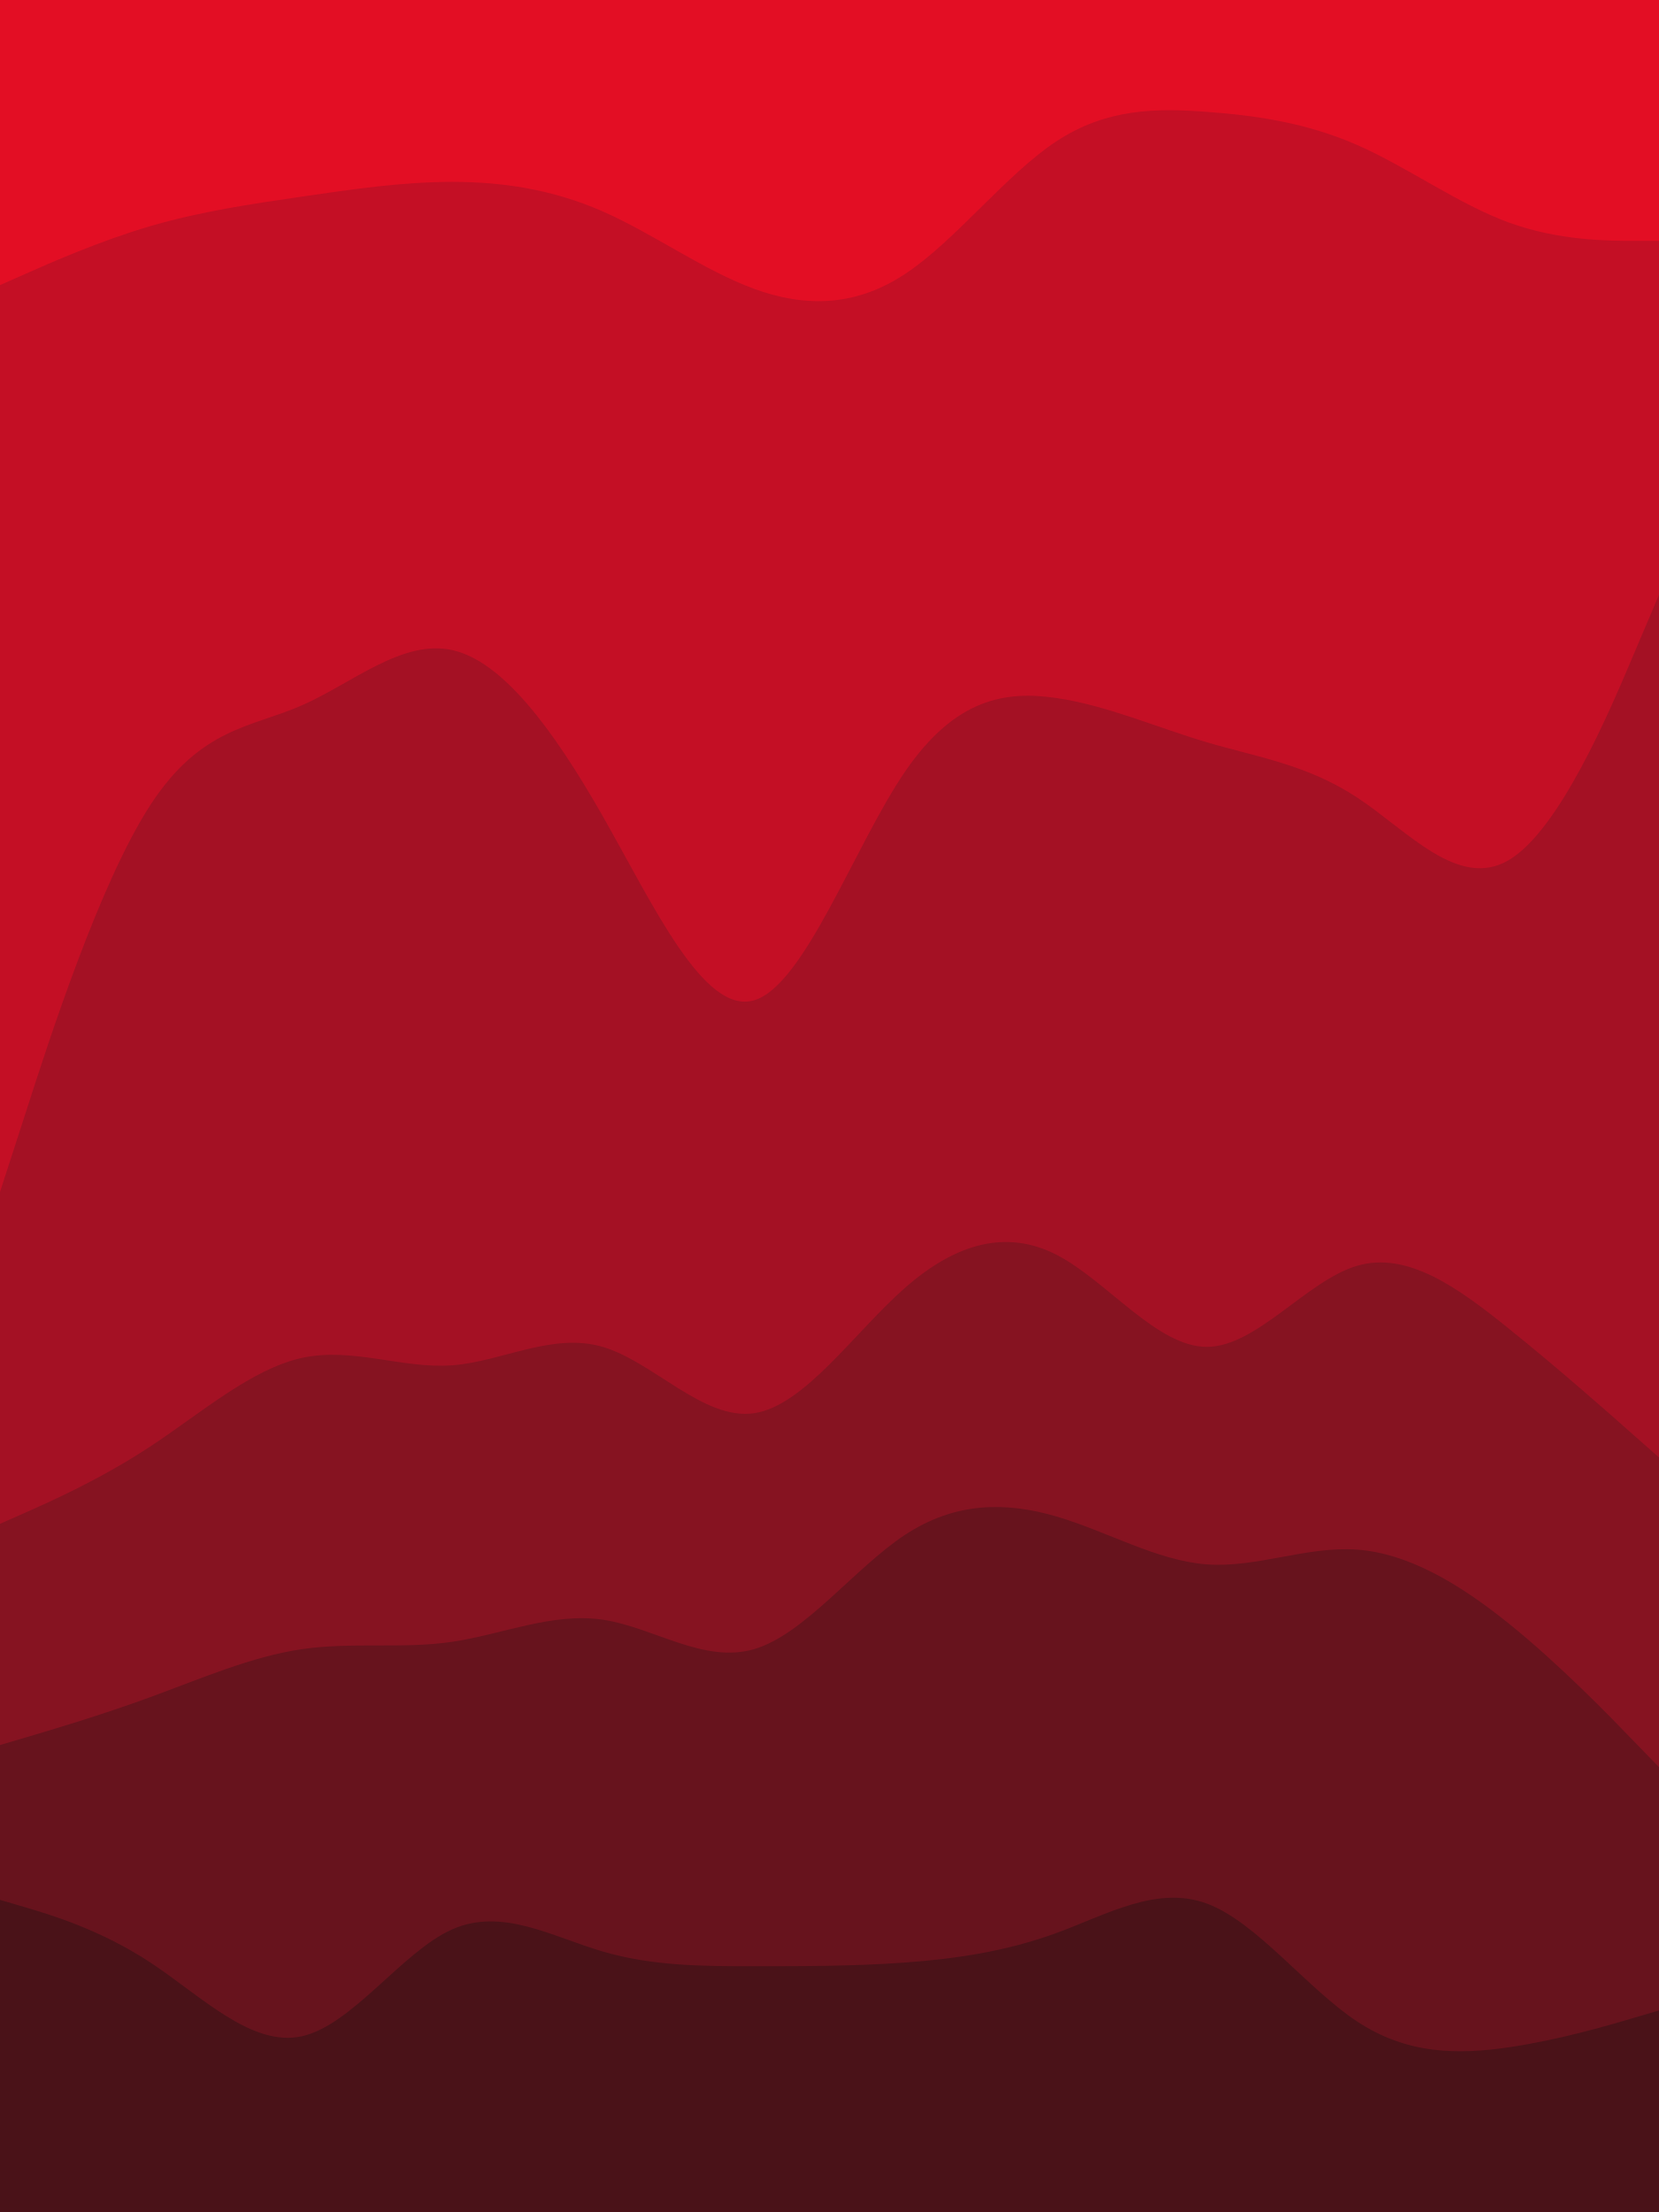
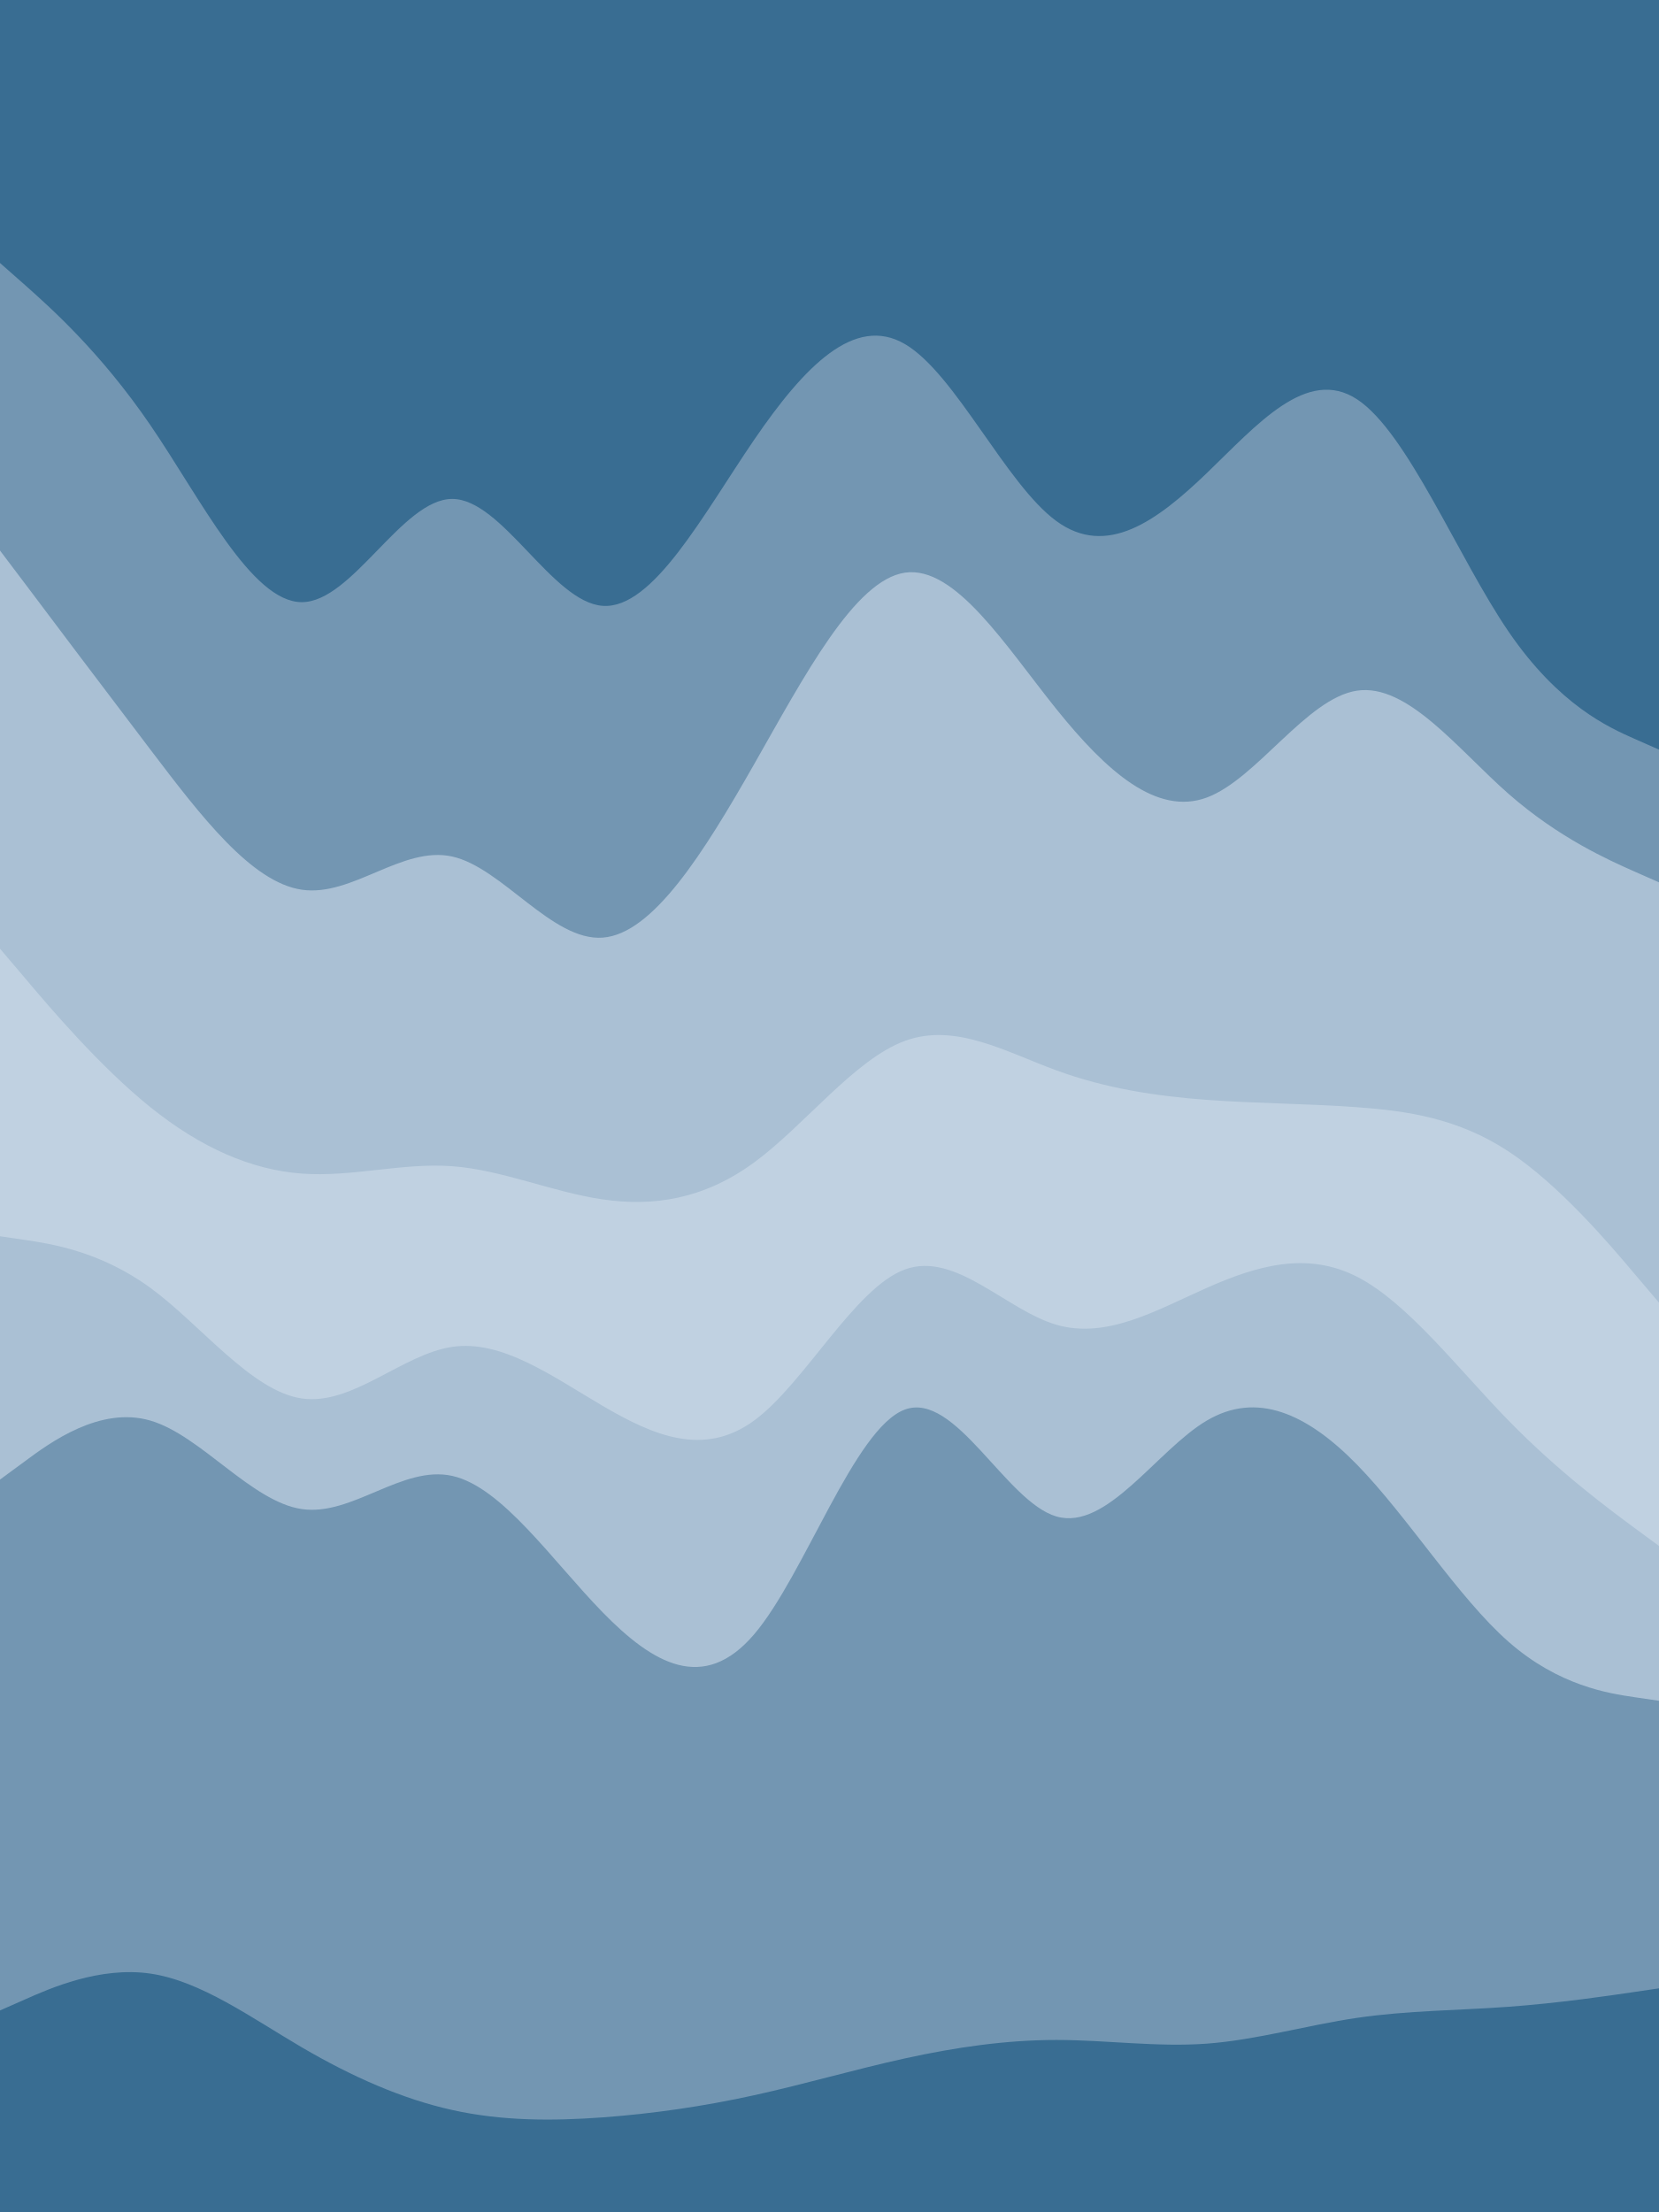
<svg xmlns="http://www.w3.org/2000/svg" id="visual" viewBox="0 0 675 900" width="675" height="900" version="1.1">
-   <path d="M0 118L10.2 113.5C20.3 109 40.7 100 61.2 94C81.7 88 102.3 85 122.8 82C143.3 79 163.7 76 184 76C204.3 76 224.7 79 245.2 88C265.7 97 286.3 112 306.8 119.5C327.3 127 347.7 127 368.2 113.5C388.7 100 409.3 73 429.8 59.5C450.3 46 470.7 46 491 47.5C511.3 49 531.7 52 552.2 61C572.7 70 593.3 85 613.8 92.5C634.3 100 654.7 100 664.8 100L675 100L675 0L664.8 0C654.7 0 634.3 0 613.8 0C593.3 0 572.7 0 552.2 0C531.7 0 511.3 0 491 0C470.7 0 450.3 0 429.8 0C409.3 0 388.7 0 368.2 0C347.7 0 327.3 0 306.8 0C286.3 0 265.7 0 245.2 0C224.7 0 204.3 0 184 0C163.7 0 143.3 0 122.8 0C102.3 0 81.7 0 61.2 0C40.7 0 20.3 0 10.2 0L0 0Z" fill="#e30e24" />
-   <path d="M0 487L10.2 455.5C20.3 424 40.7 361 61.2 329.5C81.7 298 102.3 298 122.8 289C143.3 280 163.7 262 184 266.5C204.3 271 224.7 298 245.2 334C265.7 370 286.3 415 306.8 409C327.3 403 347.7 346 368.2 316C388.7 286 409.3 283 429.8 286C450.3 289 470.7 298 491 304C511.3 310 531.7 313 552.2 326.5C572.7 340 593.3 364 613.8 352C634.3 340 654.7 292 664.8 268L675 244L675 98L664.8 98C654.7 98 634.3 98 613.8 90.5C593.3 83 572.7 68 552.2 59C531.7 50 511.3 47 491 45.5C470.7 44 450.3 44 429.8 57.5C409.3 71 388.7 98 368.2 111.5C347.7 125 327.3 125 306.8 117.5C286.3 110 265.7 95 245.2 86C224.7 77 204.3 74 184 74C163.7 74 143.3 77 122.8 80C102.3 83 81.7 86 61.2 92C40.7 98 20.3 107 10.2 111.5L0 116Z" fill="#c40f25" />
-   <path d="M0 622L10.2 617.5C20.3 613 40.7 604 61.2 590.5C81.7 577 102.3 559 122.8 554.5C143.3 550 163.7 559 184 557.5C204.3 556 224.7 544 245.2 550C265.7 556 286.3 580 306.8 577C327.3 574 347.7 544 368.2 526C388.7 508 409.3 502 429.8 512.5C450.3 523 470.7 550 491 550C511.3 550 531.7 523 552.2 517C572.7 511 593.3 526 613.8 542.5C634.3 559 654.7 577 664.8 586L675 595L675 242L664.8 266C654.7 290 634.3 338 613.8 350C593.3 362 572.7 338 552.2 324.5C531.7 311 511.3 308 491 302C470.7 296 450.3 287 429.8 284C409.3 281 388.7 284 368.2 314C347.7 344 327.3 401 306.8 407C286.3 413 265.7 368 245.2 332C224.7 296 204.3 269 184 264.5C163.7 260 143.3 278 122.8 287C102.3 296 81.7 296 61.2 327.5C40.7 359 20.3 422 10.2 453.5L0 485Z" fill="#a41124" />
-   <path d="M0 712L10.2 709C20.3 706 40.7 700 61.2 692.5C81.7 685 102.3 676 122.8 673C143.3 670 163.7 673 184 670C204.3 667 224.7 658 245.2 661C265.7 664 286.3 679 306.8 673C327.3 667 347.7 640 368.2 626.5C388.7 613 409.3 613 429.8 619C450.3 625 470.7 637 491 638.5C511.3 640 531.7 631 552.2 632.5C572.7 634 593.3 646 613.8 662.5C634.3 679 654.7 700 664.8 710.5L675 721L675 593L664.8 584C654.7 575 634.3 557 613.8 540.5C593.3 524 572.7 509 552.2 515C531.7 521 511.3 548 491 548C470.7 548 450.3 521 429.8 510.5C409.3 500 388.7 506 368.2 524C347.7 542 327.3 572 306.8 575C286.3 578 265.7 554 245.2 548C224.7 542 204.3 554 184 555.5C163.7 557 143.3 548 122.8 552.5C102.3 557 81.7 575 61.2 588.5C40.7 602 20.3 611 10.2 615.5L0 620Z" fill="#861321" />
-   <path d="M0 775L10.2 778C20.3 781 40.7 787 61.2 800.5C81.7 814 102.3 835 122.8 830.5C143.3 826 163.7 796 184 787C204.3 778 224.7 790 245.2 796C265.7 802 286.3 802 306.8 802C327.3 802 347.7 802 368.2 800.5C388.7 799 409.3 796 429.8 788.5C450.3 781 470.7 769 491 776.5C511.3 784 531.7 811 552.2 824.5C572.7 838 593.3 838 613.8 835C634.3 832 654.7 826 664.8 823L675 820L675 719L664.8 708.5C654.7 698 634.3 677 613.8 660.5C593.3 644 572.7 632 552.2 630.5C531.7 629 511.3 638 491 636.5C470.7 635 450.3 623 429.8 617C409.3 611 388.7 611 368.2 624.5C347.7 638 327.3 665 306.8 671C286.3 677 265.7 662 245.2 659C224.7 656 204.3 665 184 668C163.7 671 143.3 668 122.8 671C102.3 674 81.7 683 61.2 690.5C40.7 698 20.3 704 10.2 707L0 710Z" fill="#67131d" />
-   <path d="M0 901L10.2 901C20.3 901 40.7 901 61.2 901C81.7 901 102.3 901 122.8 901C143.3 901 163.7 901 184 901C204.3 901 224.7 901 245.2 901C265.7 901 286.3 901 306.8 901C327.3 901 347.7 901 368.2 901C388.7 901 409.3 901 429.8 901C450.3 901 470.7 901 491 901C511.3 901 531.7 901 552.2 901C572.7 901 593.3 901 613.8 901C634.3 901 654.7 901 664.8 901L675 901L675 818L664.8 821C654.7 824 634.3 830 613.8 833C593.3 836 572.7 836 552.2 822.5C531.7 809 511.3 782 491 774.5C470.7 767 450.3 779 429.8 786.5C409.3 794 388.7 797 368.2 798.5C347.7 800 327.3 800 306.8 800C286.3 800 265.7 800 245.2 794C224.7 788 204.3 776 184 785C163.7 794 143.3 824 122.8 828.5C102.3 833 81.7 812 61.2 798.5C40.7 785 20.3 779 10.2 776L0 773Z" fill="#4a1218" />
+   <path d="M0 109L10.2 118C20.3 127 40.7 145 61.2 175C81.7 205 102.3 247 122.8 247C143.3 247 163.7 205 184 205C204.3 205 224.7 247 245.2 248.5C265.7 250 286.3 211 306.8 181C327.3 151 347.7 130 368.2 142C388.7 154 409.3 199 429.8 214C450.3 229 470.7 214 491 194.5C511.3 175 531.7 151 552.2 164.5C572.7 178 593.3 229 613.8 259C634.3 289 654.7 298 664.8 302.5L675 307L675 0L664.8 0C654.7 0 634.3 0 613.8 0C593.3 0 572.7 0 552.2 0C531.7 0 511.3 0 491 0C470.7 0 450.3 0 429.8 0C409.3 0 388.7 0 368.2 0C347.7 0 327.3 0 306.8 0C286.3 0 265.7 0 245.2 0C224.7 0 204.3 0 184 0C163.7 0 143.3 0 122.8 0C102.3 0 81.7 0 61.2 0C40.7 0 20.3 0 10.2 0L0 0Z" fill="#396d92" />
+   <path d="M0 226L10.2 239.5C20.3 253 40.7 280 61.2 307C81.7 334 102.3 361 122.8 364C143.3 367 163.7 346 184 350.5C204.3 355 224.7 385 245.2 383.5C265.7 382 286.3 349 306.8 313C327.3 277 347.7 238 368.2 235C388.7 232 409.3 265 429.8 290.5C450.3 316 470.7 334 491 326.5C511.3 319 531.7 286 552.2 283C572.7 280 593.3 307 613.8 325C634.3 343 654.7 352 664.8 356.5L675 361L675 305L664.8 300.5C654.7 296 634.3 287 613.8 257C593.3 227 572.7 176 552.2 162.5C531.7 149 511.3 173 491 192.5C470.7 212 450.3 227 429.8 212C409.3 197 388.7 152 368.2 140C347.7 128 327.3 149 306.8 179C286.3 209 265.7 248 245.2 246.5C224.7 245 204.3 203 184 203C163.7 203 143.3 245 122.8 245C102.3 245 81.7 203 61.2 173C40.7 143 20.3 125 10.2 116L0 107Z" fill="#7396b2" />
+   <path d="M0 388L10.2 400C20.3 412 40.7 436 61.2 452.5C81.7 469 102.3 478 122.8 479.5C143.3 481 163.7 475 184 476.5C204.3 478 224.7 487 245.2 490C265.7 493 286.3 490 306.8 475C327.3 460 347.7 433 368.2 425.5C388.7 418 409.3 430 429.8 437.5C450.3 445 470.7 448 491 449.5C511.3 451 531.7 451 552.2 452.5C572.7 454 593.3 457 613.8 470.5C634.3 484 654.7 508 664.8 520L675 532L675 359L664.8 354.5C654.7 350 634.3 341 613.8 323C593.3 305 572.7 278 552.2 281C531.7 284 511.3 317 491 324.5C470.7 332 450.3 314 429.8 288.5C409.3 263 388.7 230 368.2 233C347.7 236 327.3 275 306.8 311C286.3 347 265.7 380 245.2 381.5C224.7 383 204.3 353 184 348.5C163.7 344 143.3 365 122.8 362C102.3 359 81.7 332 61.2 305C40.7 278 20.3 251 10.2 237.5L0 224Z" fill="#aac0d4" />
+   <path d="M0 505L10.2 506.5C20.3 508 40.7 511 61.2 526C81.7 541 102.3 568 122.8 571C143.3 574 163.7 553 184 550C204.3 547 224.7 562 245.2 574C265.7 586 286.3 595 306.8 580C327.3 565 347.7 526 368.2 518.5C388.7 511 409.3 535 429.8 541C450.3 547 470.7 535 491 526C511.3 517 531.7 511 552.2 521.5C572.7 532 593.3 559 613.8 580C634.3 601 654.7 616 664.8 623.5L675 631L675 530L664.8 518C654.7 506 634.3 482 613.8 468.5C593.3 455 572.7 452 552.2 450.5C531.7 449 511.3 449 491 447.5C470.7 446 450.3 443 429.8 435.5C409.3 428 388.7 416 368.2 423.5C347.7 431 327.3 458 306.8 473C286.3 488 265.7 491 245.2 488C224.7 485 204.3 476 184 474.5C163.7 473 143.3 479 122.8 477.5C102.3 476 81.7 467 61.2 450.5C40.7 434 20.3 410 10.2 398L0 386Z" fill="#c0d1e1" />
+   <path d="M0 604L10.2 596.5C20.3 589 40.7 574 61.2 580C81.7 586 102.3 613 122.8 616C143.3 619 163.7 598 184 602.5C204.3 607 224.7 637 245.2 658C265.7 679 286.3 691 306.8 667C327.3 643 347.7 583 368.2 575.5C388.7 568 409.3 613 429.8 619C450.3 625 470.7 592 491 580C511.3 568 531.7 577 552.2 598C572.7 619 593.3 652 613.8 670C634.3 688 654.7 691 664.8 692.5L675 694L675 629L664.8 621.5C654.7 614 634.3 599 613.8 578C593.3 557 572.7 530 552.2 519.5C531.7 509 511.3 515 491 524C470.7 533 450.3 545 429.8 539C409.3 533 388.7 509 368.2 516.5C347.7 524 327.3 563 306.8 578C286.3 593 265.7 584 245.2 572C224.7 560 204.3 545 184 548C163.7 551 143.3 572 122.8 569C102.3 566 81.7 539 61.2 524C40.7 509 20.3 506 10.2 504.5L0 503Z" fill="#aac0d4" />
+   <path d="M0 820L10.2 815.5C20.3 811 40.7 802 61.2 805C81.7 808 102.3 823 122.8 835C143.3 847 163.7 856 184 860.5C204.3 865 224.7 865 245.2 863.5C265.7 862 286.3 859 306.8 854.5C327.3 850 347.7 844 368.2 839.5C388.7 835 409.3 832 429.8 832C450.3 832 470.7 835 491 833.5C511.3 832 531.7 826 552.2 823C572.7 820 593.3 820 613.8 818.5C634.3 817 654.7 814 664.8 812.5L675 811L675 692L664.8 690.5C654.7 689 634.3 686 613.8 668C593.3 650 572.7 617 552.2 596C531.7 575 511.3 566 491 578C470.7 590 450.3 623 429.8 617C409.3 611 388.7 566 368.2 573.5C347.7 581 327.3 641 306.8 665C286.3 689 265.7 677 245.2 656C224.7 635 204.3 605 184 600.5C163.7 596 143.3 617 122.8 614C102.3 611 81.7 584 61.2 578C40.7 572 20.3 587 10.2 594.5L0 602Z" fill="#7396b2" />
+   <path d="M0 901L10.2 901C20.3 901 40.7 901 61.2 901C81.7 901 102.3 901 122.8 901C143.3 901 163.7 901 184 901C204.3 901 224.7 901 245.2 901C265.7 901 286.3 901 306.8 901C327.3 901 347.7 901 368.2 901C388.7 901 409.3 901 429.8 901C450.3 901 470.7 901 491 901C511.3 901 531.7 901 552.2 901C572.7 901 593.3 901 613.8 901C634.3 901 654.7 901 664.8 901L675 901L675 809L664.8 810.5C654.7 812 634.3 815 613.8 816.5C593.3 818 572.7 818 552.2 821C531.7 824 511.3 830 491 831.5C470.7 833 450.3 830 429.8 830C409.3 830 388.7 833 368.2 837.5C347.7 842 327.3 848 306.8 852.5C286.3 857 265.7 860 245.2 861.5C224.7 863 204.3 863 184 858.5C163.7 854 143.3 845 122.8 833C102.3 821 81.7 806 61.2 803C40.7 800 20.3 809 10.2 813.5L0 818Z" fill="#396d92" />
</svg>
